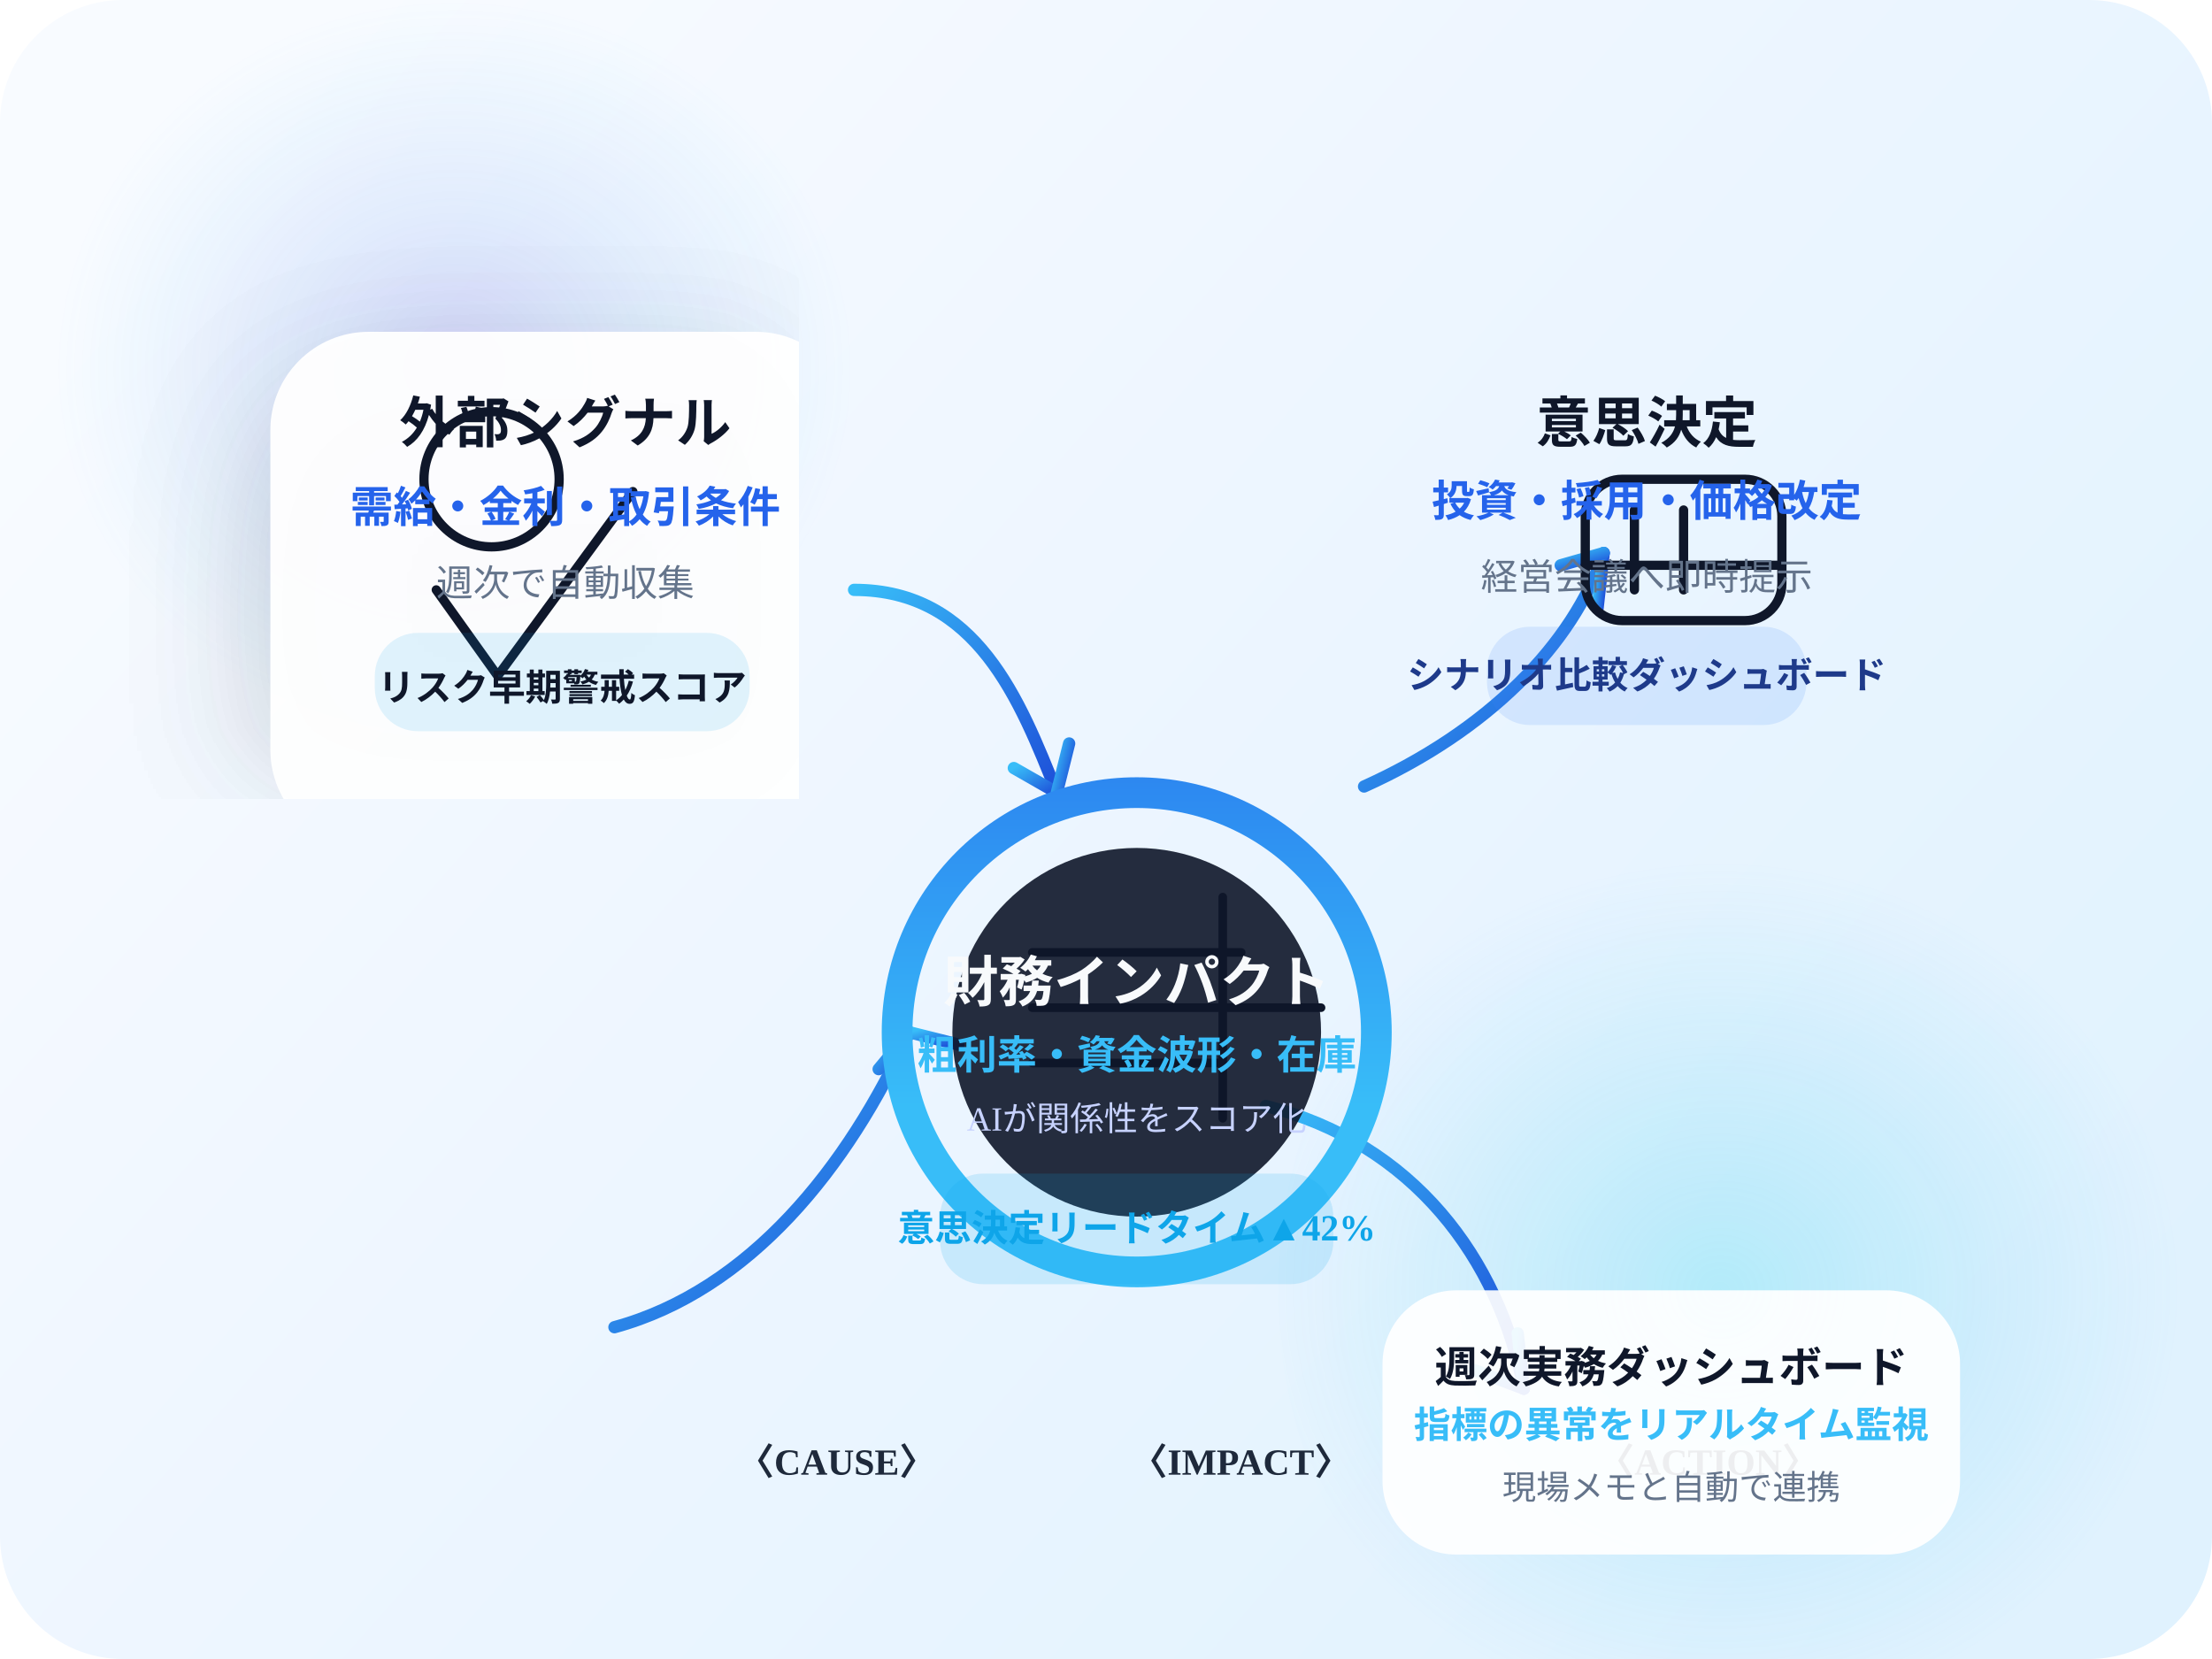
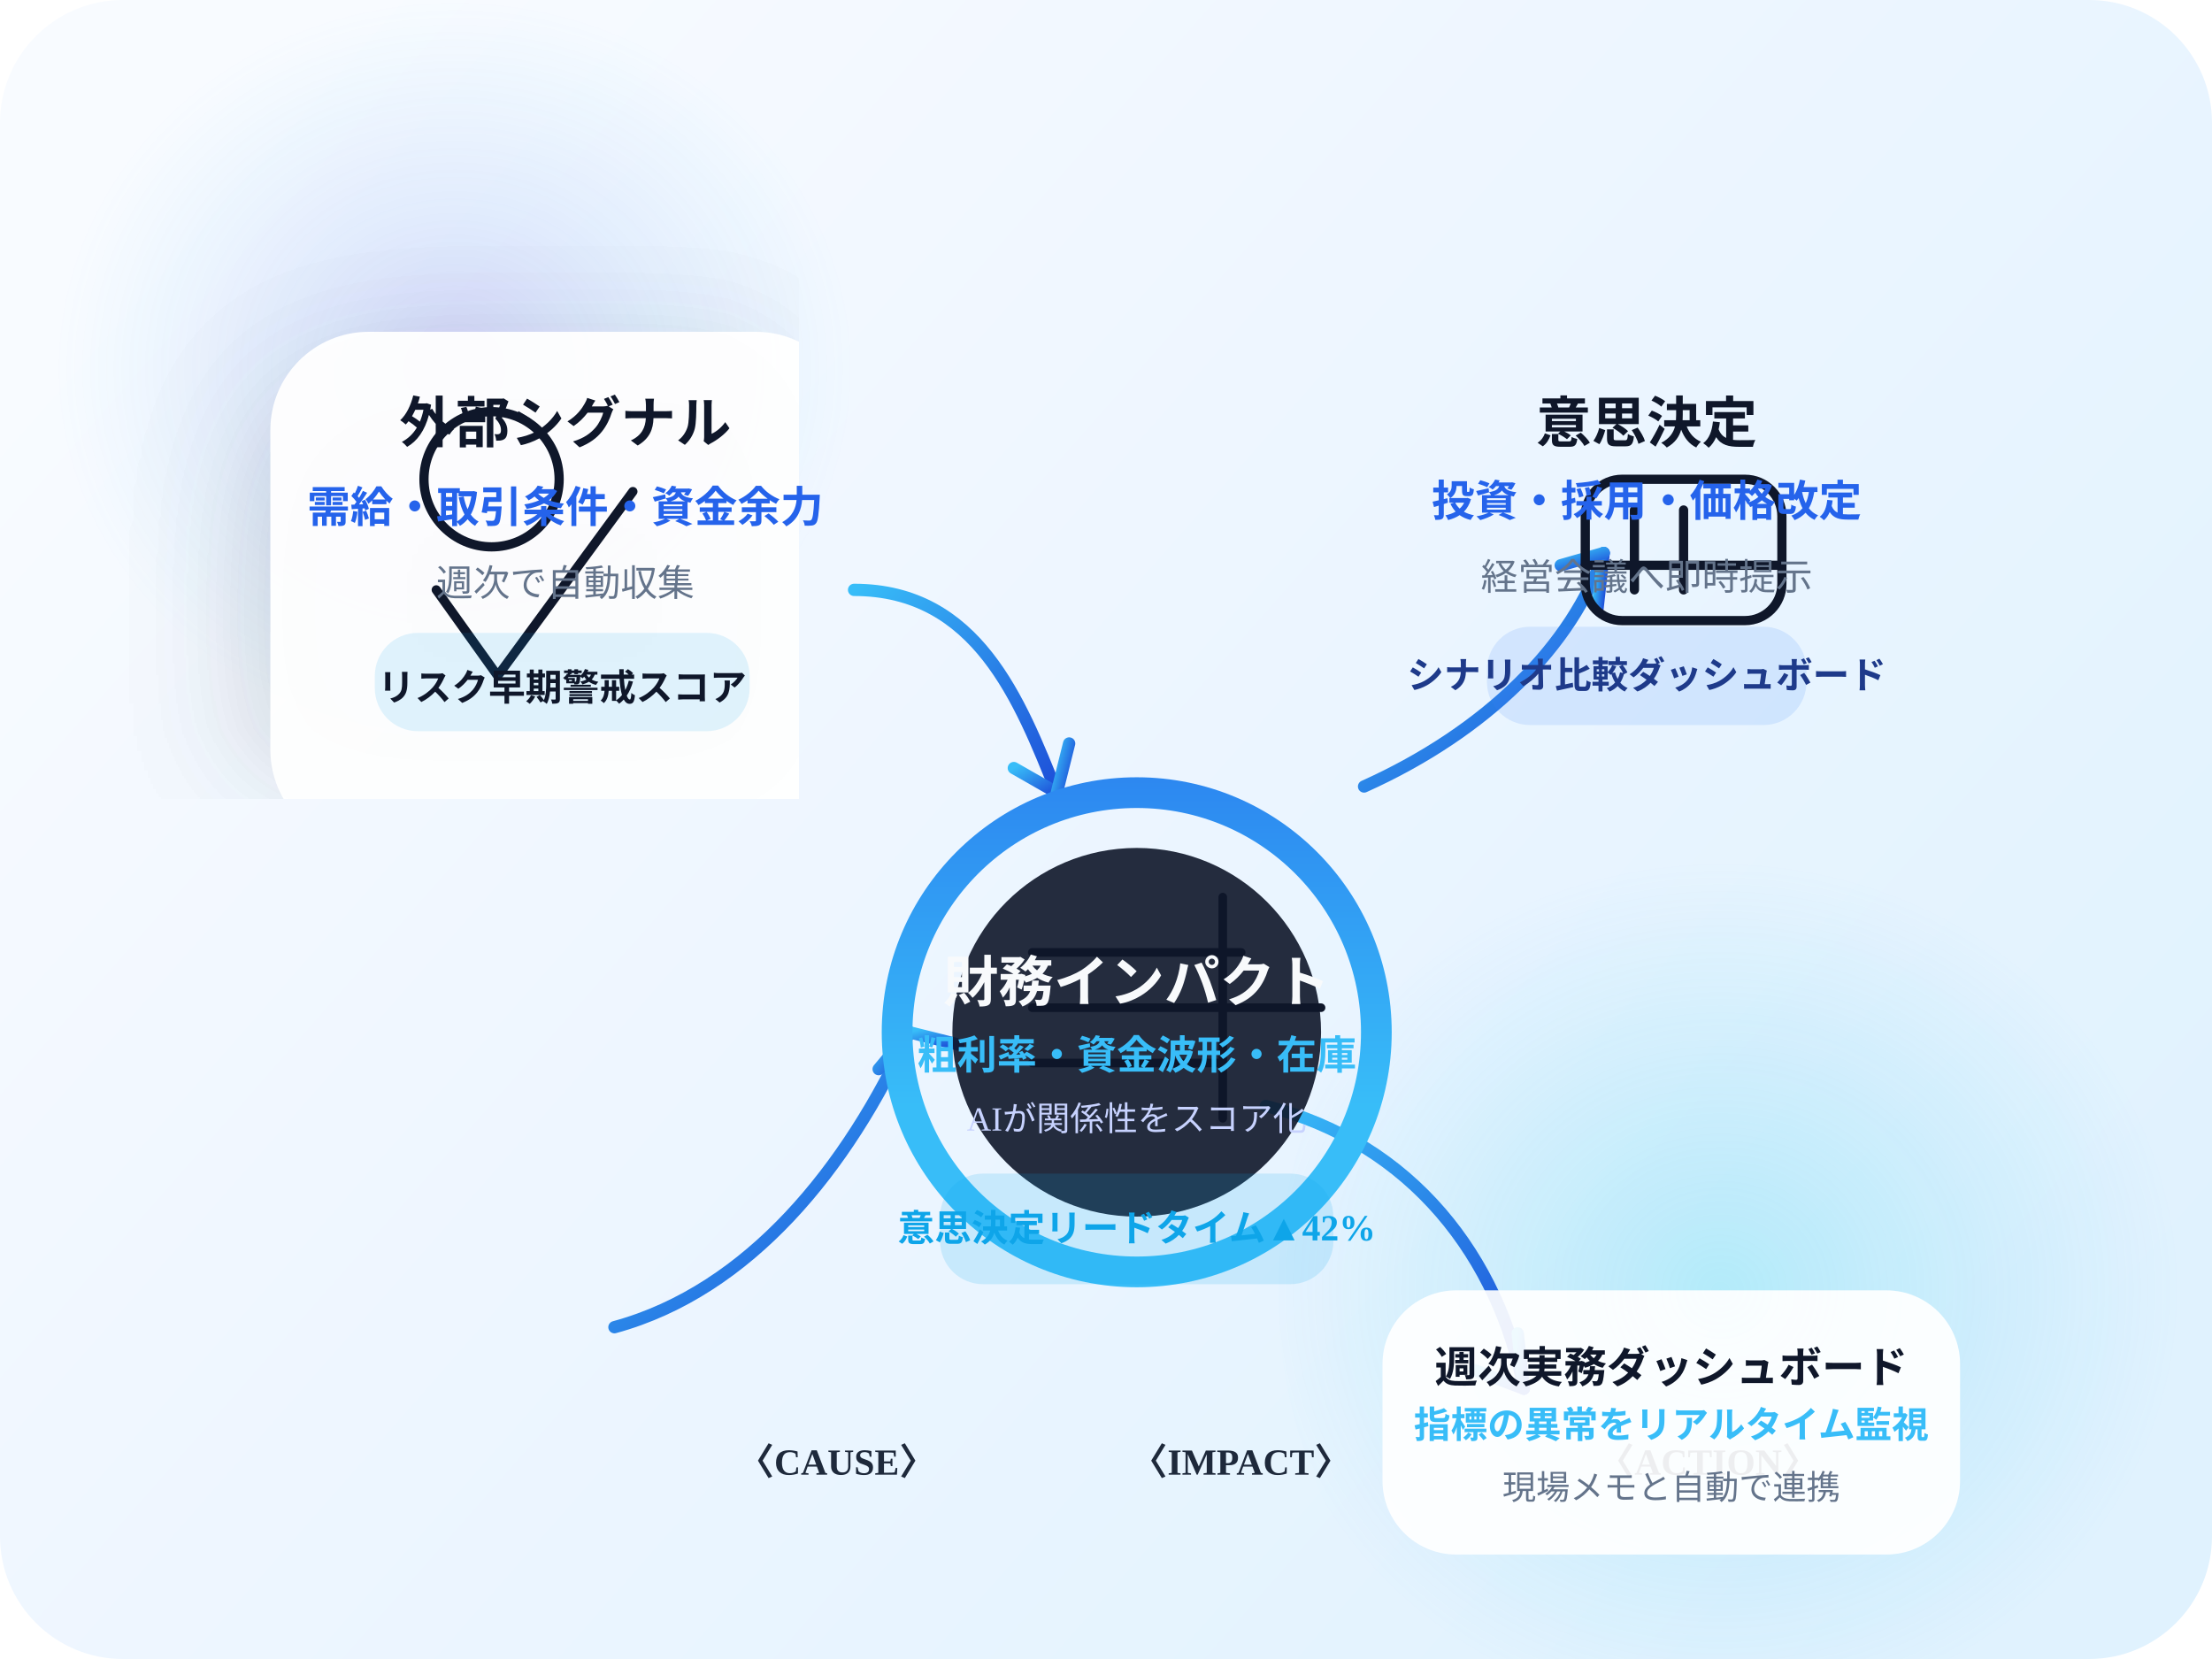
<svg xmlns="http://www.w3.org/2000/svg" width="720" height="540" viewBox="0 0 720 540" fill="none">
  <defs>
    <linearGradient id="bgGradient" x1="76" y1="40" x2="620" y2="520" gradientUnits="userSpaceOnUse">
      <stop offset="0" stop-color="#F8FBFF" />
      <stop offset="0.42" stop-color="#EEF6FF" />
      <stop offset="1" stop-color="#E0F2FE" />
    </linearGradient>
    <radialGradient id="auraBlue" cx="0" cy="0" r="1" gradientUnits="userSpaceOnUse" gradientTransform="translate(148 120) rotate(90) scale(120 130)">
      <stop stop-color="#4F46E5" stop-opacity="0.2" />
      <stop offset="1" stop-color="#38BDF8" stop-opacity="0" />
    </radialGradient>
    <radialGradient id="auraCyan" cx="0" cy="0" r="1" gradientUnits="userSpaceOnUse" gradientTransform="translate(560 420) rotate(90) scale(140 150)">
      <stop stop-color="#22D3EE" stop-opacity="0.25" />
      <stop offset="1" stop-color="#38BDF8" stop-opacity="0" />
    </radialGradient>
    <linearGradient id="arrowGradient" x1="0" y1="0" x2="1" y2="1">
      <stop offset="0" stop-color="#38BDF8" />
      <stop offset="1" stop-color="#1D4ED8" />
    </linearGradient>
    <linearGradient id="ringGradient" x1="360" y1="180" x2="360" y2="360" gradientUnits="userSpaceOnUse">
      <stop stop-color="#2563EB" />
      <stop offset="1" stop-color="#38BDF8" />
    </linearGradient>
    <filter id="cardShadow" x="-40" y="-40" width="300" height="300" filterUnits="userSpaceOnUse" color-interpolation-filters="sRGB">
      <feOffset dy="18" input="SourceAlpha" />
      <feGaussianBlur stdDeviation="24" />
      <feColorMatrix type="matrix" values="0 0 0 0 0.086 0 0 0 0 0.149 0 0 0 0 0.258 0 0 0 0.12 0" />
      <feBlend mode="normal" in2="BackgroundImageFix" result="effect1_dropShadow" />
      <feBlend mode="normal" in="SourceGraphic" in2="effect1_dropShadow" result="shape" />
    </filter>
    <filter id="badgeShadow" x="0" y="0" width="200" height="100" filterUnits="userSpaceOnUse" color-interpolation-filters="sRGB">
      <feOffset dy="8" input="SourceAlpha" />
      <feGaussianBlur stdDeviation="16" />
      <feColorMatrix type="matrix" values="0 0 0 0 0.031 0 0 0 0 0.082 0 0 0 0 0.247 0 0 0 0.18 0" />
      <feBlend mode="normal" in="SourceGraphic" in2="BackgroundImageFix" result="shape" />
    </filter>
  </defs>
  <rect width="720" height="540" rx="40" fill="url(#bgGradient)" />
  <circle cx="148" cy="126" r="140" fill="url(#auraBlue)" />
  <circle cx="580" cy="420" r="164" fill="url(#auraCyan)" />
  <g filter="url(#badgeShadow)">
    <rect x="270" y="40" width="180" height="54" rx="18" fill="rgba(255,255,255,0.9)" />
    <text x="360" y="72" text-anchor="middle" fill="#0F172A" font-size="15" font-weight="700" letter-spacing="0.32em">CAUSAL LOOP MAP</text>
  </g>
  <g filter="url(#badgeShadow)">
    <rect x="96" y="410" width="188" height="70" rx="20" fill="#0F172A" fill-opacity="0.92" />
    <text x="190" y="440" text-anchor="middle" fill="#E0F2FE" font-size="13" font-weight="600">TRUST SIGNALS</text>
    <text x="190" y="458" text-anchor="middle" fill="#94A3B8" font-size="11">認定士48社×最新外部データ</text>
  </g>
  <g filter="url(#cardShadow)">
    <rect x="88" y="108" width="190" height="168" rx="32" fill="rgba(255,255,255,0.95)" />
  </g>
  <g filter="url(#cardShadow)">
    <rect x="442" y="108" width="190" height="168" rx="32" fill="rgba(255,255,255,0.95)" />
  </g>
  <g filter="url(#cardShadow)">
    <rect x="266" y="240" width="208" height="192" rx="36" fill="rgba(255,255,255,0.96)" />
  </g>
  <g stroke="url(#arrowGradient)" stroke-width="4" stroke-linecap="round" stroke-linejoin="round" fill="none">
    <path d="M278 192C318 192 332 228 344 258" />
    <path d="M344 258L330 250" />
    <path d="M344 258L348 242" />
    <path d="M444 256C484 238 512 210 522 180" />
    <path d="M522 180L520 198" />
    <path d="M522 180L508 184" />
    <path d="M412 360C460 372 488 410 496 452" />
    <path d="M496 452L494 434" />
    <path d="M496 452L480 446" />
    <path d="M200 432C244 420 276 380 296 336" />
    <path d="M296 336L286 348" />
    <path d="M296 336L312 340" />
  </g>
  <g stroke="#0F172A" stroke-linecap="round" stroke-linejoin="round" stroke-width="3">
    <path d="M142 192L162 220L206 160" />
    <circle cx="160" cy="156" r="22" />
  </g>
  <g stroke="#0F172A" stroke-linecap="round" stroke-linejoin="round" stroke-width="3">
    <rect x="516" y="156" width="64" height="46" rx="12" />
    <path d="M516 184H580" />
    <path d="M532 166V192" />
    <path d="M548 166V192" />
  </g>
  <g stroke="#0F172A" stroke-width="2.8" stroke-linecap="round" stroke-linejoin="round">
    <path d="M336 328H430" />
    <path d="M336 346H398" />
    <path d="M336 310H404" />
    <path d="M398 292V364" />
  </g>
  <circle cx="370" cy="336" r="78" stroke="url(#ringGradient)" stroke-width="10" fill="none" />
  <circle cx="370" cy="336" r="60" fill="#0F172A" fill-opacity="0.9" />
  <text x="370" y="326" text-anchor="middle" fill="#F8FAFC" font-size="18" font-weight="700">財務インパクト</text>
  <text x="370" y="348" text-anchor="middle" fill="#38BDF8" font-size="13" font-weight="600">粗利率・資金波形・在庫</text>
  <text x="370" y="368" text-anchor="middle" fill="#C7D2FE" font-size="11">AIが関係性をスコア化</text>
  <rect x="306" y="382" width="128" height="36" rx="14" fill="rgba(14,165,233,0.16)" />
  <text x="370" y="404" text-anchor="middle" fill="#0EA5E9" font-size="12" font-weight="600">意思決定リードタイム▲42%</text>
  <text x="184" y="144" text-anchor="middle" fill="#0F172A" font-size="18" font-weight="700">外部シグナル</text>
-   <text x="184" y="170" text-anchor="middle" fill="#2563EB" font-size="14" font-weight="700">需給・金利・取引条件</text>
+   <text x="184" y="170" text-anchor="middle" fill="#2563EB" font-size="14" font-weight="700">需給・取引条件・資金余力</text>
  <text x="184" y="194" text-anchor="middle" fill="#64748B" font-size="12">週次で自動収集</text>
  <rect x="122" y="206" width="122" height="32" rx="14" fill="rgba(14,165,233,0.12)" />
  <text x="183" y="228" text-anchor="middle" fill="#0F172A" font-size="12" font-weight="600">リスク早期警戒スコア</text>
  <text x="536" y="144" text-anchor="middle" fill="#0F172A" font-size="18" font-weight="700">意思決定</text>
  <text x="536" y="168" text-anchor="middle" fill="#2563EB" font-size="14" font-weight="700">投資・採用・価格改定</text>
  <text x="536" y="192" text-anchor="middle" fill="#64748B" font-size="12">経営会議へ即時提示</text>
  <rect x="484" y="204" width="104" height="32" rx="14" fill="rgba(59,130,246,0.14)" />
  <text x="536" y="224" text-anchor="middle" fill="#1E3A8A" font-size="12" font-weight="600">シナリオ比較ダッシュボード</text>
  <text x="240" y="480" fill="#1E293B" font-size="12" font-weight="600">〈CAUSE〉</text>
  <text x="368" y="480" fill="#1E293B" font-size="12" font-weight="600">〈IMPACT〉</text>
  <text x="520" y="480" fill="#1E293B" font-size="12" font-weight="600">〈ACTION〉</text>
  <rect x="450" y="420" width="188" height="86" rx="24" fill="rgba(255,255,255,0.92)" />
  <text x="544" y="450" text-anchor="middle" fill="#0F172A" font-size="14" font-weight="700">週次実務ダッシュボード</text>
  <text x="544" y="468" text-anchor="middle" fill="#38BDF8" font-size="12" font-weight="600">指標の異常をリアルタイム監視</text>
  <text x="544" y="488" text-anchor="middle" fill="#64748B" font-size="11">現場メモと自動で連携</text>
</svg>
